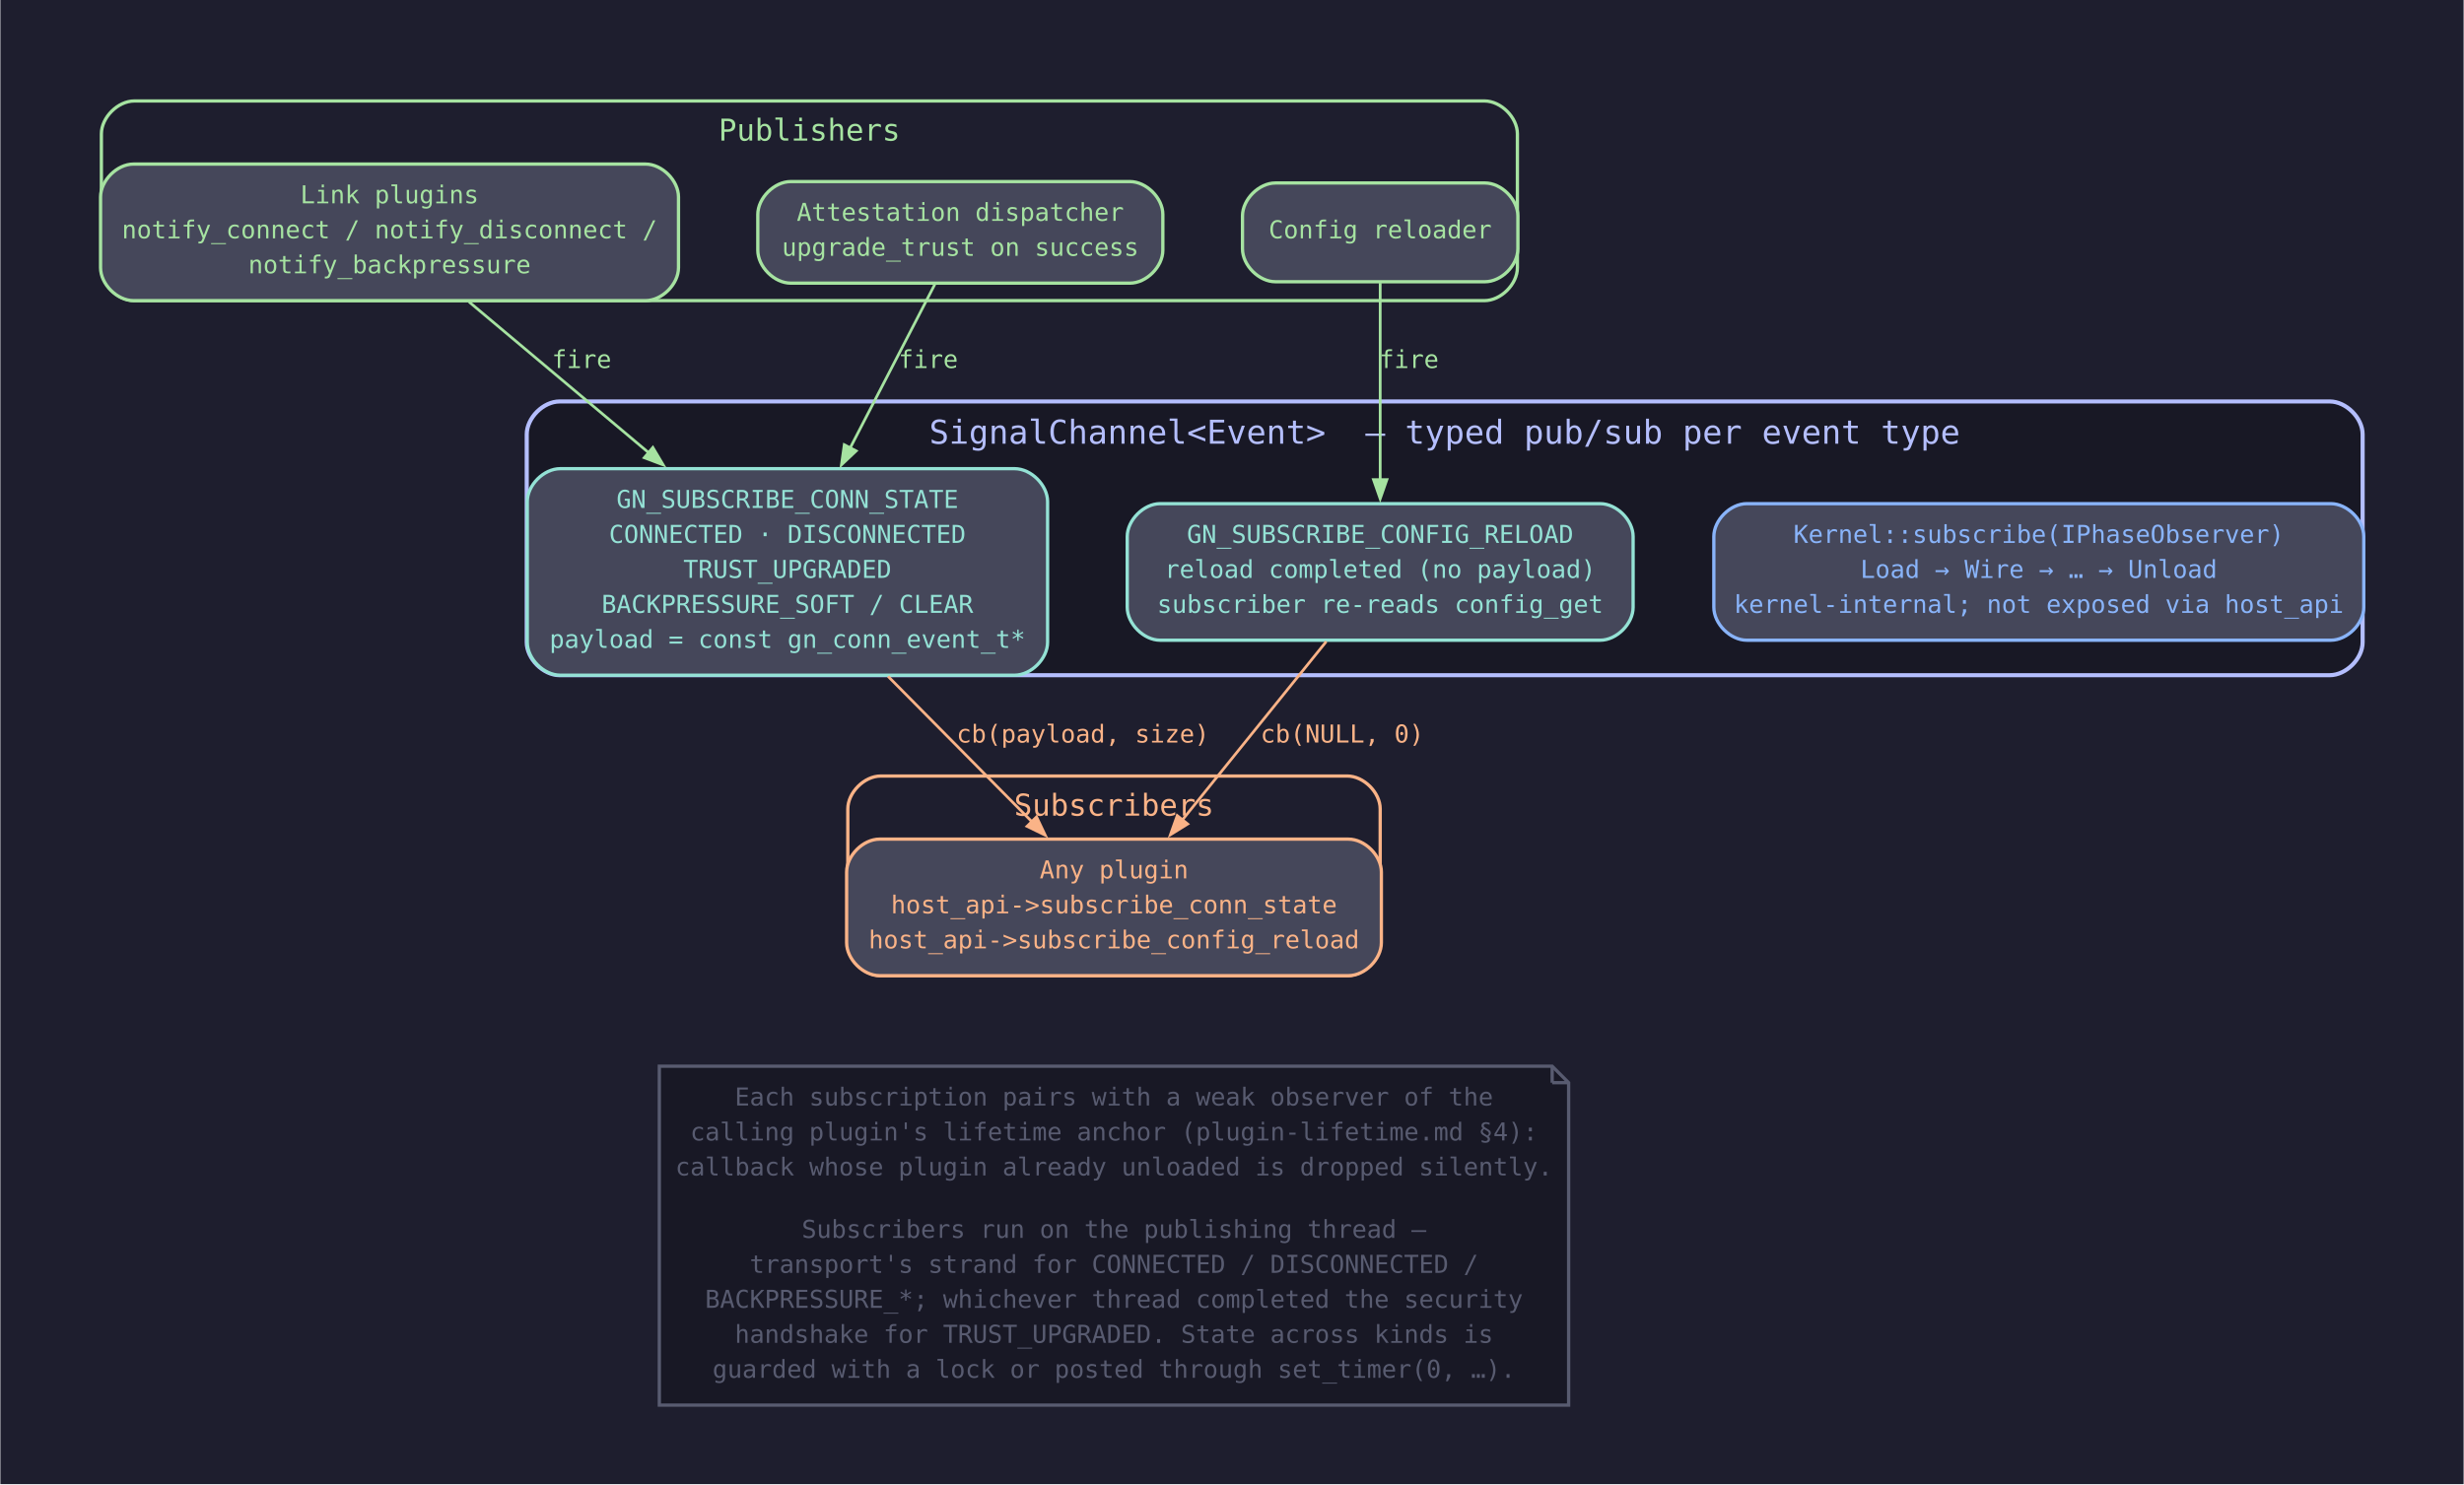
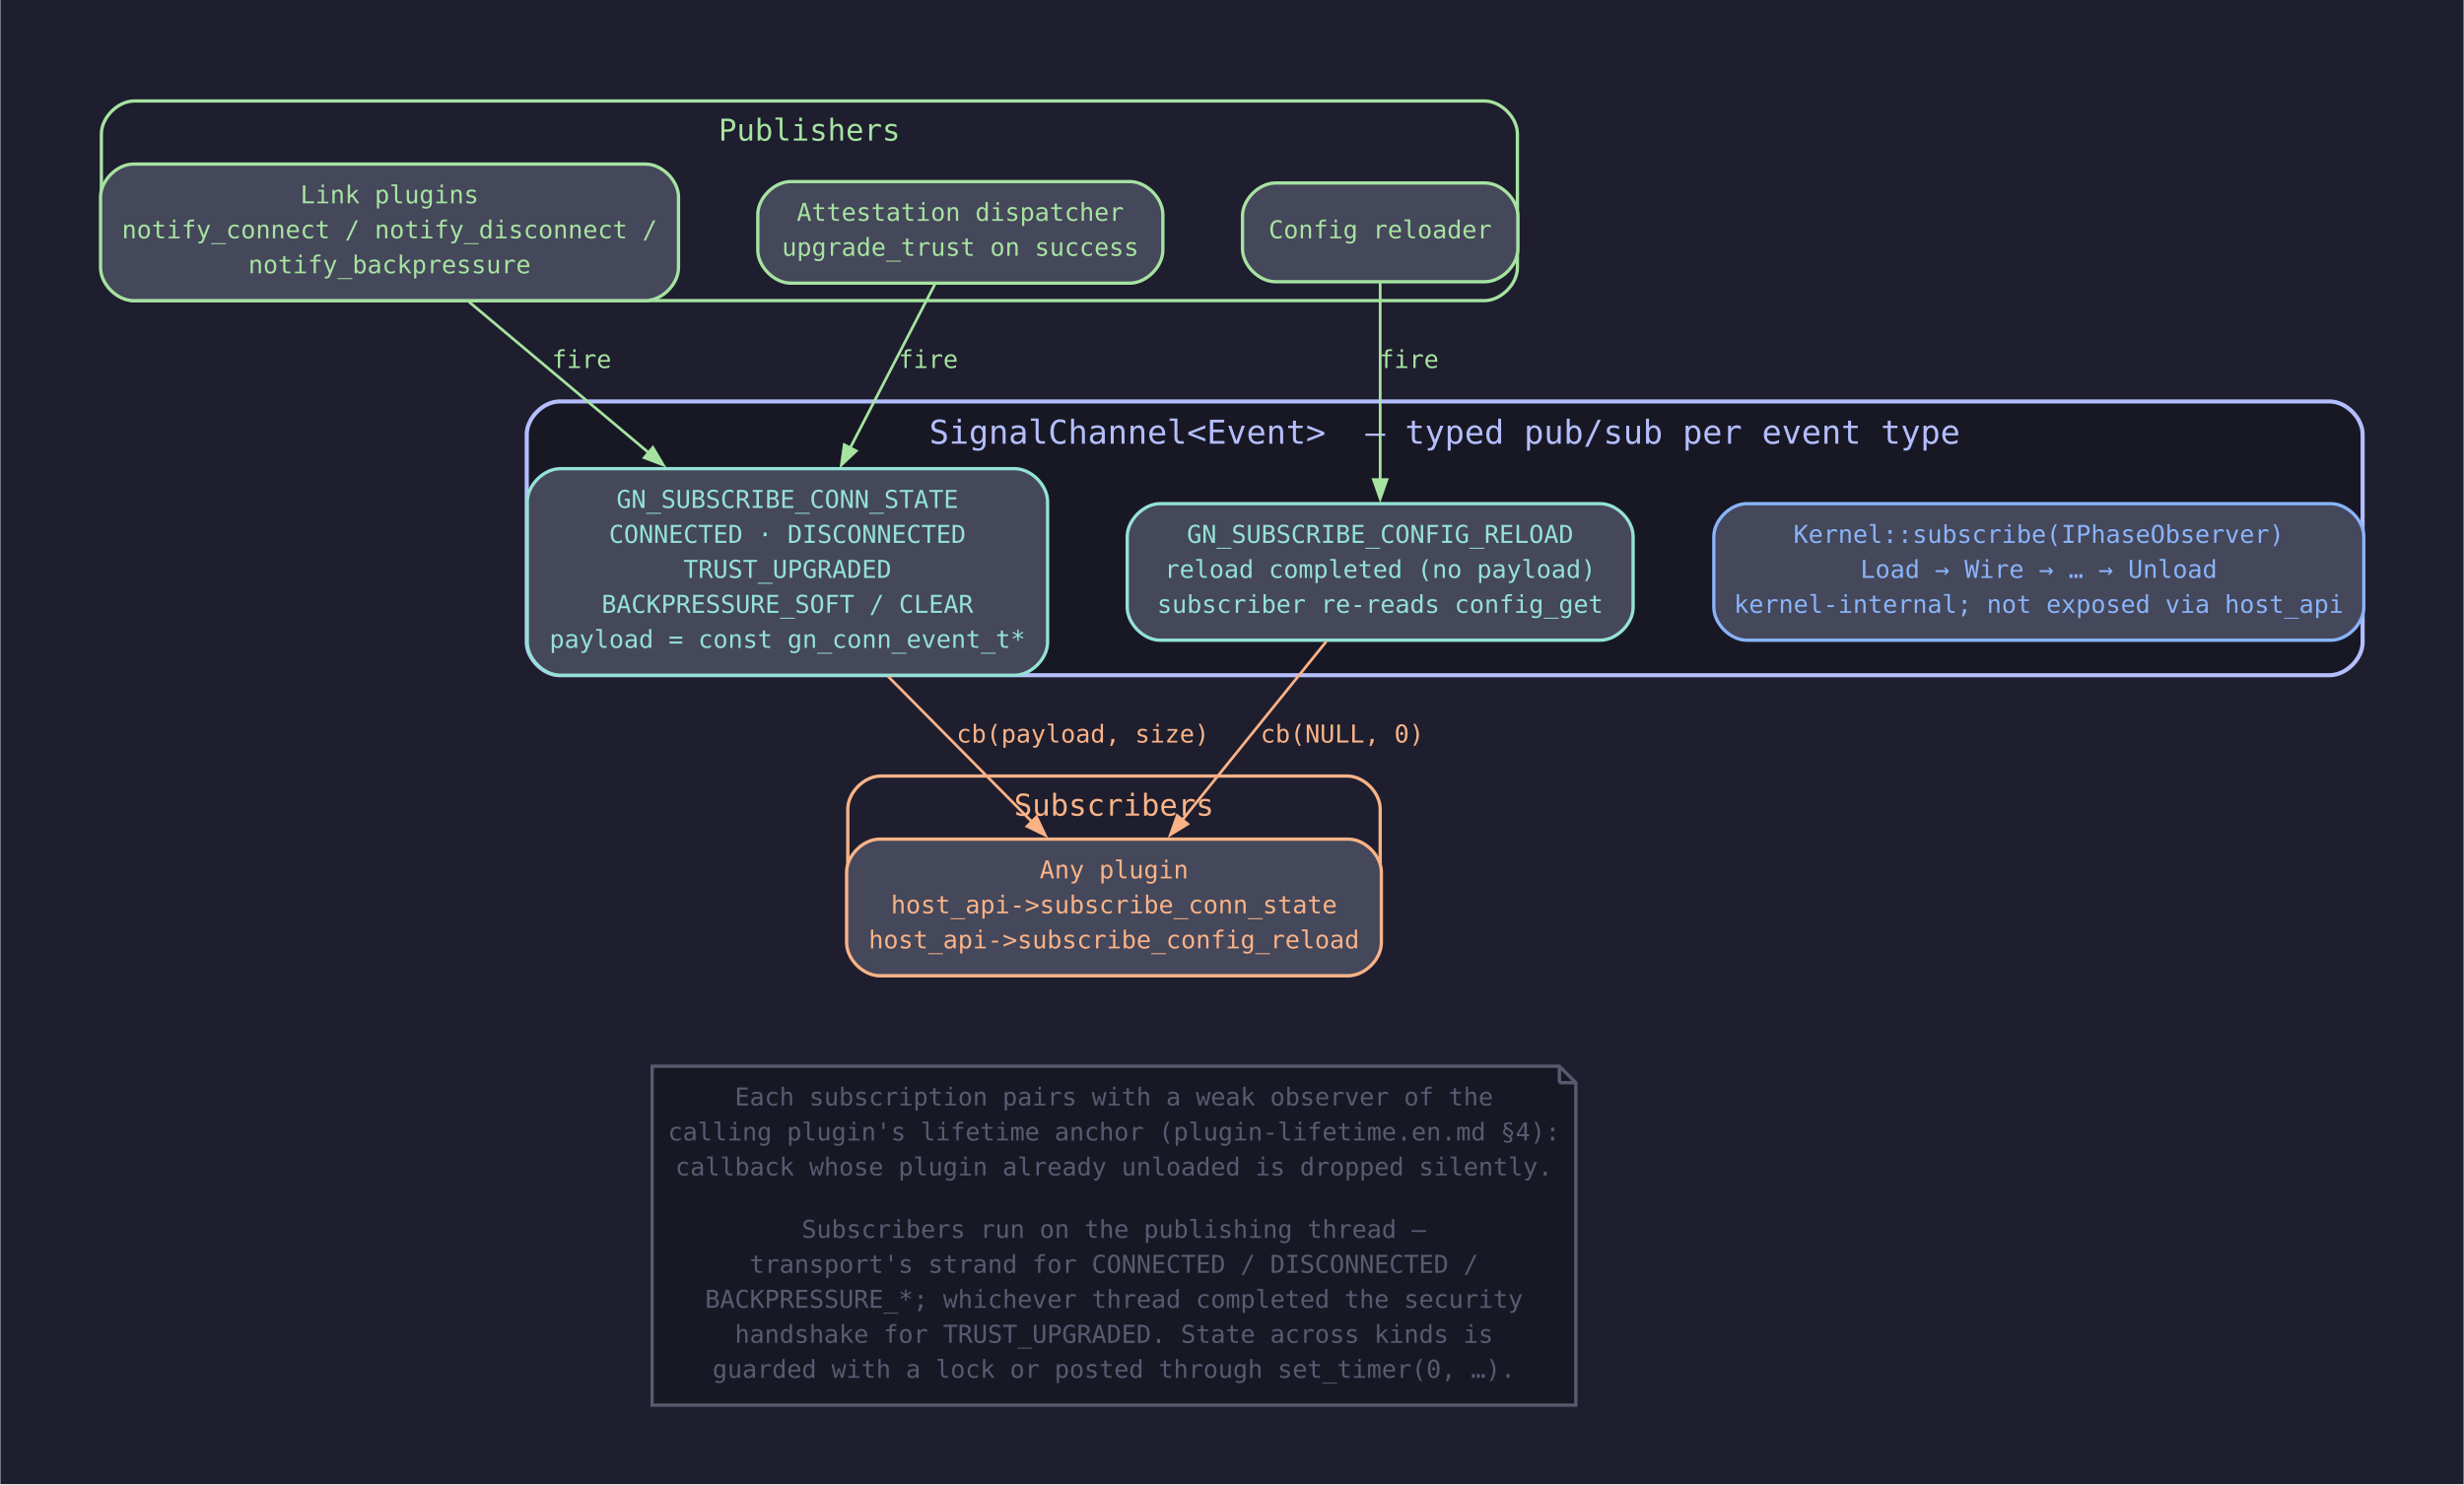
<svg xmlns="http://www.w3.org/2000/svg" width="898pt" height="541pt" viewBox="0.00 0.00 897.60 540.93">
  <g id="graph0" class="graph" transform="scale(1 1) rotate(0) translate(28.8 512.13)">
    <polygon fill="#1e1e2e" stroke="none" points="-28.8,28.8 -28.8,-512.13 868.8,-512.13 868.8,28.8 -28.8,28.8" />
    <g id="clust1" class="cluster">
      <path fill="#181825" stroke="#b4befe" stroke-width="1.5" d="M175,-266.04C175,-266.04 820,-266.04 820,-266.04 826,-266.04 832,-272.04 832,-278.04 832,-278.04 832,-353.81 832,-353.81 832,-359.81 826,-365.81 820,-365.81 820,-365.81 175,-365.81 175,-365.81 169,-365.81 163,-359.81 163,-353.81 163,-353.81 163,-278.04 163,-278.04 163,-272.04 169,-266.04 175,-266.04" />
      <text text-anchor="middle" x="497.5" y="-350.41" font-family="JetBrains Mono,Fira Code,monospace" font-size="12.00" fill="#b4befe">SignalChannel&lt;Event&gt;  — typed pub/sub per event type</text>
    </g>
    <g id="clust2" class="cluster">
      <path fill="#1e1e2e" stroke="#a6e3a1" stroke-width="1.2" d="M20,-402.56C20,-402.56 512,-402.56 512,-402.56 518,-402.56 524,-408.56 524,-414.56 524,-414.56 524,-463.33 524,-463.33 524,-469.33 518,-475.33 512,-475.33 512,-475.33 20,-475.33 20,-475.33 14,-475.33 8,-469.33 8,-463.33 8,-463.33 8,-414.56 8,-414.56 8,-408.56 14,-402.56 20,-402.56" />
      <text text-anchor="middle" x="266" y="-460.88" font-family="JetBrains Mono,Fira Code,monospace" font-size="11.00" fill="#a6e3a1">Publishers</text>
    </g>
    <g id="clust3" class="cluster">
      <path fill="#1e1e2e" stroke="#fab387" stroke-width="1.2" d="M292,-156.52C292,-156.52 462,-156.52 462,-156.52 468,-156.52 474,-162.52 474,-168.52 474,-168.52 474,-217.29 474,-217.29 474,-223.29 468,-229.29 462,-229.29 462,-229.29 292,-229.29 292,-229.29 286,-229.29 280,-223.29 280,-217.29 280,-217.29 280,-168.52 280,-168.52 280,-162.52 286,-156.52 292,-156.52" />
      <text text-anchor="middle" x="377" y="-214.84" font-family="JetBrains Mono,Fira Code,monospace" font-size="11.00" fill="#fab387">Subscribers</text>
    </g>
    <g id="node1" class="node">
      <path fill="#45475a" stroke="#94e2d5" stroke-width="1.2" d="M340.8,-341.31C340.8,-341.31 175.2,-341.31 175.2,-341.31 169.2,-341.31 163.2,-335.31 163.2,-329.31 163.2,-329.31 163.2,-278.04 163.2,-278.04 163.2,-272.04 169.2,-266.04 175.2,-266.04 175.2,-266.04 340.8,-266.04 340.8,-266.04 346.8,-266.04 352.8,-272.04 352.8,-278.04 352.8,-278.04 352.8,-329.31 352.8,-329.31 352.8,-335.31 346.8,-341.31 340.8,-341.31" />
      <text text-anchor="middle" x="258" y="-327" font-family="JetBrains Mono,Fira Code,monospace" font-size="9.00" fill="#94e2d5">GN_SUBSCRIBE_CONN_STATE</text>
      <text text-anchor="middle" x="258" y="-314.25" font-family="JetBrains Mono,Fira Code,monospace" font-size="9.00" fill="#94e2d5">  CONNECTED · DISCONNECTED</text>
      <text text-anchor="middle" x="258" y="-301.5" font-family="JetBrains Mono,Fira Code,monospace" font-size="9.00" fill="#94e2d5">  TRUST_UPGRADED</text>
      <text text-anchor="middle" x="258" y="-288.75" font-family="JetBrains Mono,Fira Code,monospace" font-size="9.00" fill="#94e2d5">  BACKPRESSURE_SOFT / CLEAR</text>
      <text text-anchor="middle" x="258" y="-276" font-family="JetBrains Mono,Fira Code,monospace" font-size="9.00" fill="#94e2d5">payload = const gn_conn_event_t*</text>
    </g>
    <g id="node7" class="node">
      <path fill="#45475a" stroke="#fab387" stroke-width="1.2" d="M462.43,-206.29C462.43,-206.29 291.57,-206.29 291.57,-206.29 285.57,-206.29 279.57,-200.29 279.57,-194.29 279.57,-194.29 279.57,-168.52 279.57,-168.52 279.57,-162.52 285.57,-156.52 291.57,-156.52 291.57,-156.52 462.43,-156.52 462.43,-156.52 468.43,-156.52 474.43,-162.52 474.43,-168.52 474.43,-168.52 474.43,-194.29 474.43,-194.29 474.43,-200.29 468.43,-206.29 462.43,-206.29" />
      <text text-anchor="middle" x="377" y="-191.98" font-family="JetBrains Mono,Fira Code,monospace" font-size="9.00" fill="#fab387">Any plugin</text>
      <text text-anchor="middle" x="377" y="-179.23" font-family="JetBrains Mono,Fira Code,monospace" font-size="9.00" fill="#fab387">host_api-&gt;subscribe_conn_state</text>
      <text text-anchor="middle" x="377" y="-166.48" font-family="JetBrains Mono,Fira Code,monospace" font-size="9.00" fill="#fab387">host_api-&gt;subscribe_config_reload</text>
    </g>
    <g id="edge4" class="edge">
      <path fill="none" stroke="#fab387" d="M294.67,-265.61C311.58,-248.52 331.39,-228.5 347.34,-212.38" />
      <polygon fill="#fab387" stroke="#fab387" points="348.78,-214.41 351.96,-207.71 345.3,-210.96 348.78,-214.41" />
      <text text-anchor="middle" x="365.69" y="-241.49" font-family="JetBrains Mono,Fira Code,monospace" font-size="9.00" fill="#fab387">cb(payload, size)</text>
    </g>
    <g id="node2" class="node">
      <path fill="#45475a" stroke="#94e2d5" stroke-width="1.2" d="M554.17,-328.56C554.17,-328.56 393.82,-328.56 393.82,-328.56 387.82,-328.56 381.82,-322.56 381.82,-316.56 381.82,-316.56 381.82,-290.79 381.82,-290.79 381.82,-284.79 387.82,-278.79 393.82,-278.79 393.82,-278.79 554.17,-278.79 554.17,-278.79 560.17,-278.79 566.17,-284.79 566.17,-290.79 566.17,-290.79 566.17,-316.56 566.17,-316.56 566.17,-322.56 560.17,-328.56 554.17,-328.56" />
      <text text-anchor="middle" x="474" y="-314.25" font-family="JetBrains Mono,Fira Code,monospace" font-size="9.00" fill="#94e2d5">GN_SUBSCRIBE_CONFIG_RELOAD</text>
      <text text-anchor="middle" x="474" y="-301.5" font-family="JetBrains Mono,Fira Code,monospace" font-size="9.00" fill="#94e2d5">  reload completed (no payload)</text>
      <text text-anchor="middle" x="474" y="-288.75" font-family="JetBrains Mono,Fira Code,monospace" font-size="9.00" fill="#94e2d5">subscriber re-reads config_get</text>
    </g>
    <g id="edge5" class="edge">
      <path fill="none" stroke="#fab387" d="M454.37,-278.34C439.25,-259.59 418.25,-233.54 401.94,-213.32" />
      <polygon fill="#fab387" stroke="#fab387" points="403.85,-211.8 397.55,-207.89 400.04,-214.87 403.85,-211.8" />
      <text text-anchor="middle" x="460.18" y="-241.49" font-family="JetBrains Mono,Fira Code,monospace" font-size="9.00" fill="#fab387">cb(NULL, 0)</text>
    </g>
    <g id="node3" class="node">
      <path fill="#45475a" stroke="#89b4fa" stroke-width="1.2" d="M820.42,-328.56C820.42,-328.56 607.58,-328.56 607.58,-328.56 601.58,-328.56 595.58,-322.56 595.58,-316.56 595.58,-316.56 595.58,-290.79 595.58,-290.79 595.58,-284.79 601.58,-278.79 607.58,-278.79 607.58,-278.79 820.42,-278.79 820.42,-278.79 826.42,-278.79 832.42,-284.79 832.42,-290.79 832.42,-290.79 832.42,-316.56 832.42,-316.56 832.42,-322.56 826.42,-328.56 820.42,-328.56" />
      <text text-anchor="middle" x="714" y="-314.25" font-family="JetBrains Mono,Fira Code,monospace" font-size="9.00" fill="#89b4fa">Kernel::subscribe(IPhaseObserver)</text>
      <text text-anchor="middle" x="714" y="-301.5" font-family="JetBrains Mono,Fira Code,monospace" font-size="9.00" fill="#89b4fa">  Load → Wire → … → Unload</text>
      <text text-anchor="middle" x="714" y="-288.75" font-family="JetBrains Mono,Fira Code,monospace" font-size="9.00" fill="#89b4fa">kernel-internal; not exposed via host_api</text>
    </g>
    <g id="node4" class="node">
      <path fill="#45475a" stroke="#a6e3a1" stroke-width="1.2" d="M206.3,-452.33C206.3,-452.33 19.7,-452.33 19.7,-452.33 13.7,-452.33 7.7,-446.33 7.7,-440.33 7.7,-440.33 7.7,-414.56 7.7,-414.56 7.7,-408.56 13.7,-402.56 19.7,-402.56 19.7,-402.56 206.3,-402.56 206.3,-402.56 212.3,-402.56 218.3,-408.56 218.3,-414.56 218.3,-414.56 218.3,-440.33 218.3,-440.33 218.3,-446.33 212.3,-452.33 206.3,-452.33" />
      <text text-anchor="middle" x="113" y="-438.02" font-family="JetBrains Mono,Fira Code,monospace" font-size="9.00" fill="#a6e3a1">Link plugins</text>
      <text text-anchor="middle" x="113" y="-425.27" font-family="JetBrains Mono,Fira Code,monospace" font-size="9.00" fill="#a6e3a1">notify_connect / notify_disconnect /</text>
      <text text-anchor="middle" x="113" y="-412.52" font-family="JetBrains Mono,Fira Code,monospace" font-size="9.00" fill="#a6e3a1">notify_backpressure</text>
    </g>
    <g id="edge1" class="edge">
      <path fill="none" stroke="#a6e3a1" d="M141.99,-402.1C160.72,-386.37 185.6,-365.47 207.51,-347.07" />
      <polygon fill="#a6e3a1" stroke="#a6e3a1" points="208.96,-349.05 212.75,-342.68 205.81,-345.3 208.96,-349.05" />
      <text text-anchor="middle" x="183.01" y="-378.01" font-family="JetBrains Mono,Fira Code,monospace" font-size="9.00" fill="#a6e3a1">fire</text>
    </g>
    <g id="node5" class="node">
      <path fill="#45475a" stroke="#a6e3a1" stroke-width="1.2" d="M382.8,-445.95C382.8,-445.95 259.2,-445.95 259.2,-445.95 253.2,-445.95 247.2,-439.95 247.2,-433.95 247.2,-433.95 247.2,-420.93 247.2,-420.93 247.2,-414.93 253.2,-408.93 259.2,-408.93 259.2,-408.93 382.8,-408.93 382.8,-408.93 388.8,-408.93 394.8,-414.93 394.8,-420.93 394.8,-420.93 394.8,-433.95 394.8,-433.95 394.8,-439.95 388.8,-445.95 382.8,-445.95" />
      <text text-anchor="middle" x="321" y="-431.64" font-family="JetBrains Mono,Fira Code,monospace" font-size="9.00" fill="#a6e3a1">Attestation dispatcher</text>
      <text text-anchor="middle" x="321" y="-418.89" font-family="JetBrains Mono,Fira Code,monospace" font-size="9.00" fill="#a6e3a1">upgrade_trust on success</text>
    </g>
    <g id="edge2" class="edge">
      <path fill="none" stroke="#a6e3a1" d="M311.7,-408.48C303.6,-392.8 291.49,-369.41 280.83,-348.8" />
      <polygon fill="#a6e3a1" stroke="#a6e3a1" points="283.06,-347.79 277.67,-342.69 278.71,-350.04 283.06,-347.79" />
      <text text-anchor="middle" x="309.32" y="-378.01" font-family="JetBrains Mono,Fira Code,monospace" font-size="9.00" fill="#a6e3a1">fire</text>
    </g>
    <g id="node6" class="node">
      <path fill="#45475a" stroke="#a6e3a1" stroke-width="1.2" d="M512.17,-445.44C512.17,-445.44 435.82,-445.44 435.82,-445.44 429.82,-445.44 423.82,-439.44 423.82,-433.44 423.82,-433.44 423.82,-421.44 423.82,-421.44 423.82,-415.44 429.82,-409.44 435.82,-409.44 435.82,-409.44 512.17,-409.44 512.17,-409.44 518.17,-409.44 524.17,-415.44 524.17,-421.44 524.17,-421.44 524.17,-433.44 524.17,-433.44 524.17,-439.44 518.17,-445.44 512.17,-445.44" />
      <text text-anchor="middle" x="474" y="-425.27" font-family="JetBrains Mono,Fira Code,monospace" font-size="9.00" fill="#a6e3a1">Config reloader</text>
    </g>
    <g id="edge3" class="edge">
      <path fill="none" stroke="#a6e3a1" d="M474,-409C474,-390.34 474,-360.32 474,-337.26" />
      <polygon fill="#a6e3a1" stroke="#a6e3a1" points="476.45,-337.32 474,-330.32 471.55,-337.32 476.45,-337.32" />
      <text text-anchor="middle" x="484.5" y="-378.01" font-family="JetBrains Mono,Fira Code,monospace" font-size="9.00" fill="#a6e3a1">fire</text>
    </g>
    <g id="node8" class="node">
-       <polygon fill="#181825" stroke="#585b70" stroke-width="1.2" points="536.67,-123.52 211.32,-123.52 211.32,0 542.67,0 542.67,-117.52 536.67,-123.52" />
-       <polyline fill="none" stroke="#585b70" stroke-width="1.2" points="536.67,-123.52 536.67,-117.52" />
-       <polyline fill="none" stroke="#585b70" stroke-width="1.2" points="542.67,-117.52 536.67,-117.52" />
+       <polygon fill="#181825" stroke="#585b70" stroke-width="1.2" points="539.3,-123.52 208.7,-123.52 208.7,0 545.3,0 545.3,-117.52 539.3,-123.52" />
+       <polyline fill="none" stroke="#585b70" stroke-width="1.2" points="539.3,-123.52 539.3,-117.52" />
+       <polyline fill="none" stroke="#585b70" stroke-width="1.2" points="545.3,-117.52 539.3,-117.52" />
      <text text-anchor="middle" x="377" y="-109.21" font-family="JetBrains Mono,Fira Code,monospace" font-size="9.00" fill="#585b70">Each subscription pairs with a weak observer of the</text>
-       <text text-anchor="middle" x="377" y="-96.46" font-family="JetBrains Mono,Fira Code,monospace" font-size="9.00" fill="#585b70">calling plugin's lifetime anchor (plugin-lifetime.md §4):</text>
+       <text text-anchor="middle" x="377" y="-96.46" font-family="JetBrains Mono,Fira Code,monospace" font-size="9.00" fill="#585b70">calling plugin's lifetime anchor (plugin-lifetime.en.md §4):</text>
      <text text-anchor="middle" x="377" y="-83.71" font-family="JetBrains Mono,Fira Code,monospace" font-size="9.00" fill="#585b70">callback whose plugin already unloaded is dropped silently.</text>
      <text text-anchor="middle" x="377" y="-60.96" font-family="JetBrains Mono,Fira Code,monospace" font-size="9.00" fill="#585b70">Subscribers run on the publishing thread —</text>
      <text text-anchor="middle" x="377" y="-48.21" font-family="JetBrains Mono,Fira Code,monospace" font-size="9.00" fill="#585b70">transport's strand for CONNECTED / DISCONNECTED /</text>
      <text text-anchor="middle" x="377" y="-35.46" font-family="JetBrains Mono,Fira Code,monospace" font-size="9.00" fill="#585b70">BACKPRESSURE_*; whichever thread completed the security</text>
      <text text-anchor="middle" x="377" y="-22.71" font-family="JetBrains Mono,Fira Code,monospace" font-size="9.00" fill="#585b70">handshake for TRUST_UPGRADED. State across kinds is</text>
      <text text-anchor="middle" x="377" y="-9.96" font-family="JetBrains Mono,Fira Code,monospace" font-size="9.00" fill="#585b70">guarded with a lock or posted through set_timer(0, …).</text>
    </g>
  </g>
</svg>
